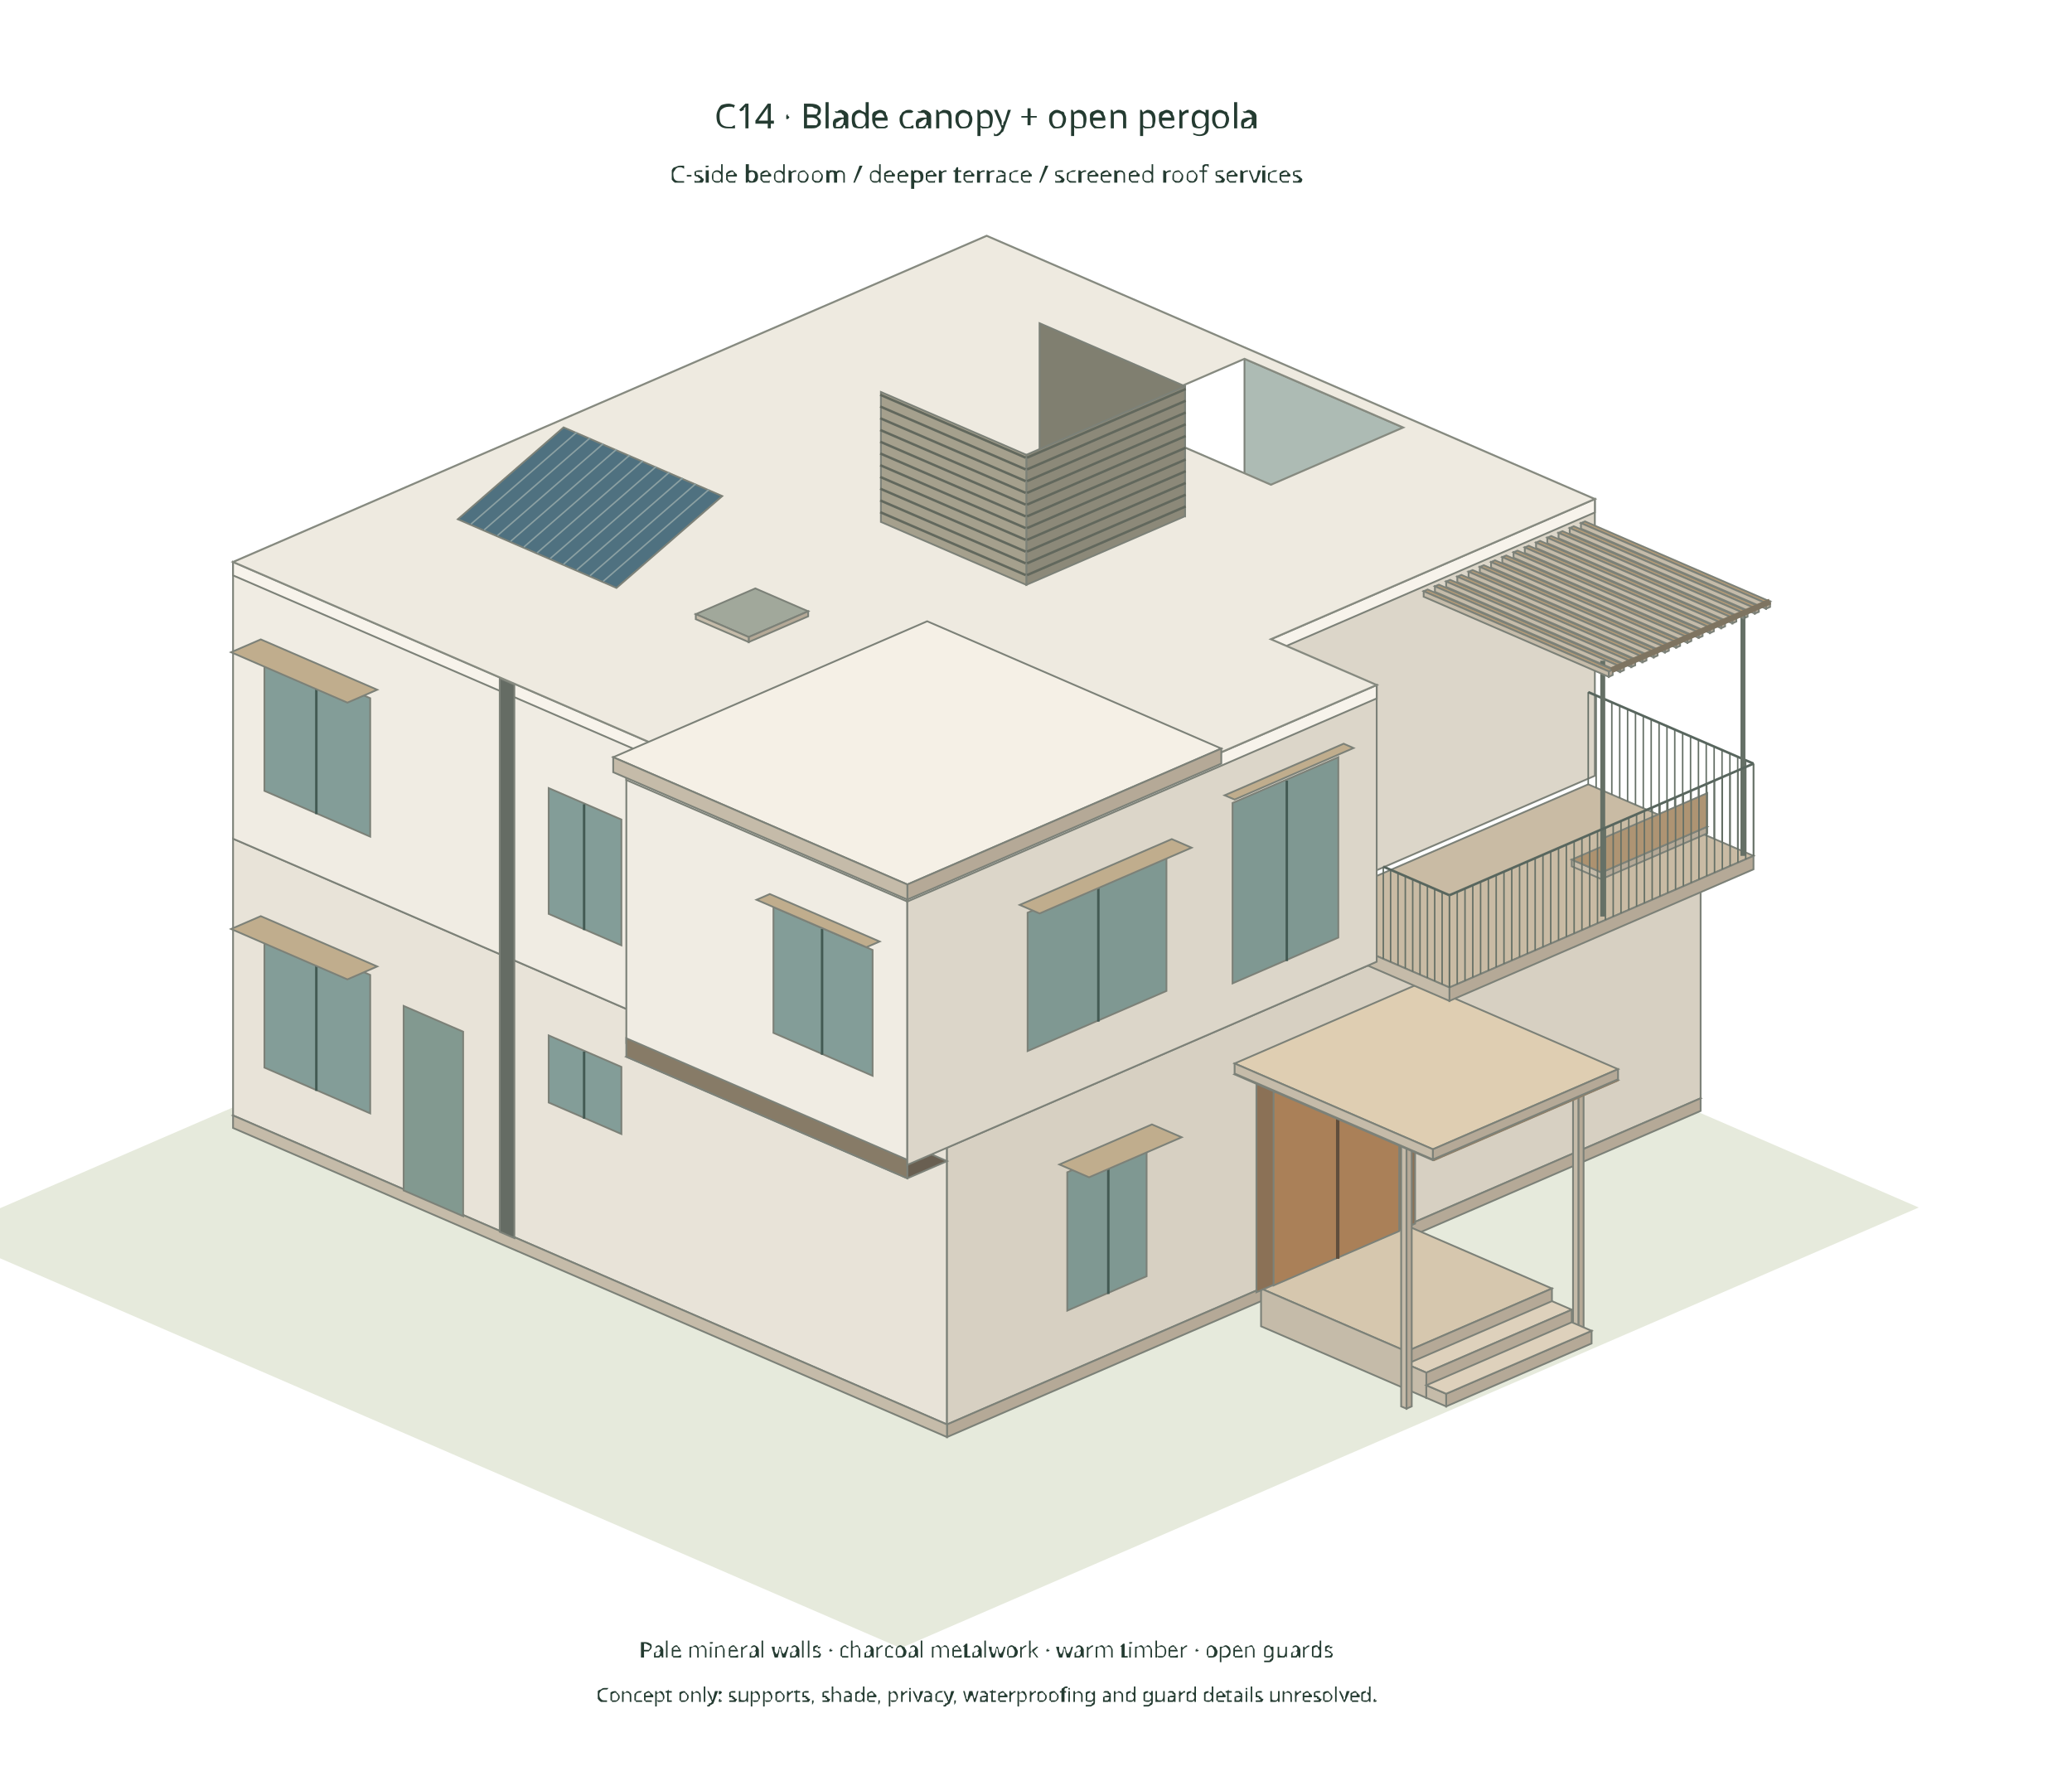
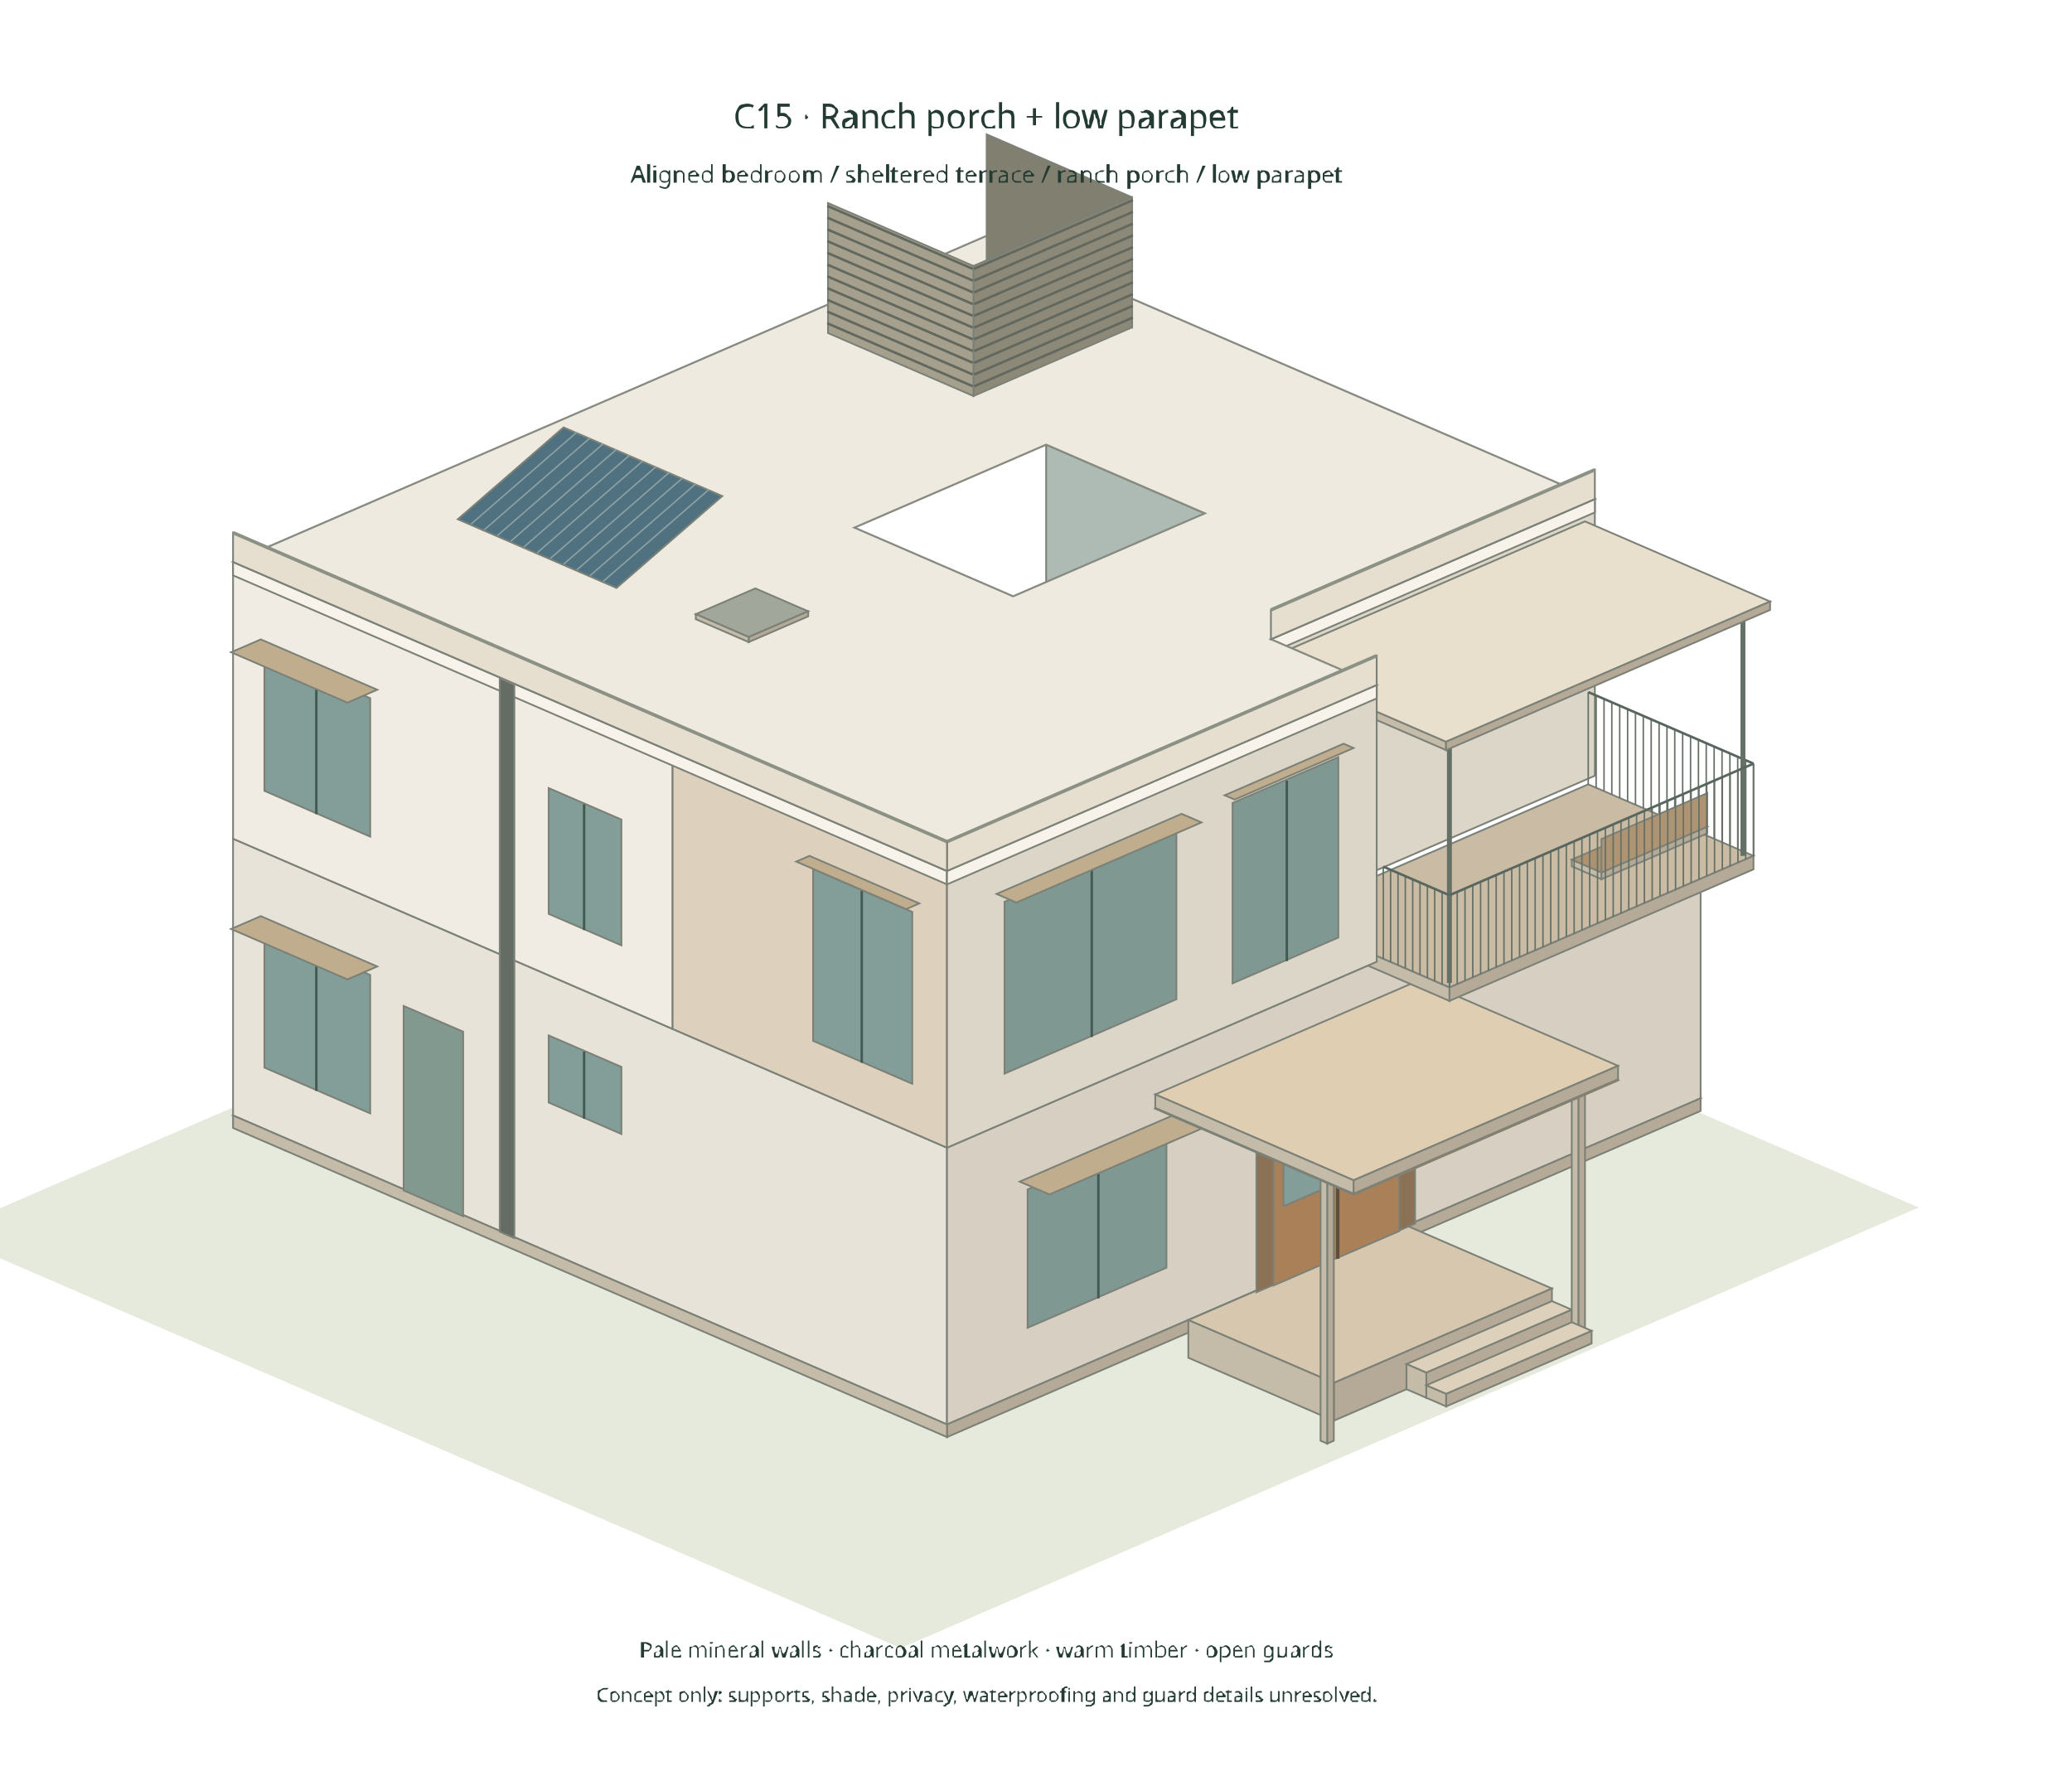
- <svg xmlns="http://www.w3.org/2000/svg" viewBox="-10 -8 21 18" class="drawing" role="img" aria-label="massing conceptual drawing" data-revision="C14" data-option="01" data-bedroom-cap-height="6.78" data-porch-design="blade" data-depth-order="camera-ray" data-depth-cycles="0">
+ <svg xmlns="http://www.w3.org/2000/svg" viewBox="-10 -8 21 18" class="drawing" role="img" aria-label="massing conceptual drawing" data-revision="C15" data-option="01" data-enclosed-cantilever="0" data-bedroom-cap-height="6.6" data-porch-design="ranch" data-depth-order="camera-ray" data-depth-cycles="0">
  <defs>
    <clipPath id="court-aperture-01">
-       <path d="M 2.613 -4.363 L 4.221 -3.667 L 2.881 -3.087 L 1.273 -3.783 Z" />
+       <path d="M 0.603 -3.493 L 2.211 -2.797 L 0.268 -1.956 L -1.34 -2.652 Z" />
    </clipPath>
  </defs>
  <g clip-path="url(#court-aperture-01)" data-open-court="true">
-     <polygon points="2.613,1.247 4.221,1.943 4.221,-3.667 2.613,-4.363" fill="#adbbb4" stroke="#7c8178" stroke-width="0.018" />
+     <polygon points="0.603,2.117 2.211,2.813 2.211,-2.797 0.603,-3.493" fill="#adbbb4" stroke="#7c8178" stroke-width="0.018" />
  </g>
  <polygon points="-0.268,0.034 9.447,4.239 -0.871,8.705 -10.586,4.5" fill="#e6eadc" stroke="none" stroke-width="0.018" />
  <polygon points="0,0 7.236,3.132 -0.402,6.438 -7.638,3.306" fill="#c9c2b4" stroke="#7c8178" stroke-width="0.018" />
  <polygon points="-7.638,3.306 -0.402,6.438 -0.402,3.633 -7.638,0.501" fill="#e8e3d8" stroke="#7c8178" stroke-width="0.018" />
  <polygon points="7.236,3.132 -0.402,6.438 -0.402,3.633 7.236,0.327" fill="#d7d0c2" stroke="#7c8178" stroke-width="0.018" />
  <polygon points="7.236,3.26 -0.402,6.566 -0.402,6.438 7.236,3.132" fill="#b5a997" stroke="#7c8178" stroke-width="0.018" />
  <polygon points="-7.638,3.433 -0.402,6.566 -0.402,6.438 -7.638,3.306" fill="#c5bba9" stroke="#7c8178" stroke-width="0.018" />
+   <polygon points="6.164,-0.137 2.881,1.284 2.881,-1.521 6.164,-2.942" fill="#dcd6c9" stroke="#7c8178" stroke-width="0.018" />
  <polygon points="-7.638,0.501 -3.183,2.429 -3.183,-0.375 -7.638,-2.304" fill="#f0ece3" stroke="#7c8178" stroke-width="0.018" />
-   <polygon points="-3.183,2.429 -3.25,2.401 -3.25,-0.404 -3.183,-0.375" fill="#ddd1bd" stroke="#7c8178" stroke-width="0.018" />
-   <polygon points="-3.25,2.537 -0.402,3.769 -0.804,3.943 -3.652,2.711" fill="#695f51" stroke="#7c8178" stroke-width="0.018" data-enclosed-cantilever="0.6" data-projection-side="C" />
-   <polygon points="-0.804,3.807 -3.652,2.575 -3.652,-0.23 -0.804,1.002" fill="#f0ece3" stroke="#7c8178" stroke-width="0.018" />
-   <polygon points="-3.652,2.711 -0.804,3.943 -0.804,3.756 -3.652,2.524" fill="#877b67" stroke="#7c8178" stroke-width="0.018" />
-   <polygon points="-0.804,1.138 -3.652,-0.094 -3.652,-0.23 -0.804,1.002" fill="#f7f3eb" stroke="#7c8178" stroke-width="0.018" />
-   <polygon points="-3.25,-0.268 -7.638,-2.168 -7.638,-2.304 -3.25,-0.404" fill="#f7f3eb" stroke="#7c8178" stroke-width="0.018" />
+   <polygon points="-3.183,2.429 -0.402,3.633 -0.402,0.828 -3.183,-0.375" fill="#ddd1bd" stroke="#7c8178" stroke-width="0.018" />
+   <polygon points="6.164,-2.806 2.881,-1.385 2.881,-1.521 6.164,-2.942" fill="#f7f3eb" stroke="#7c8178" stroke-width="0.018" />
+   <polygon points="-0.402,0.964 -7.638,-2.168 -7.638,-2.304 -0.402,0.828" fill="#f7f3eb" stroke="#7c8178" stroke-width="0.018" />
  <polygon points="-4.935,4.485 -4.787,4.549 -4.787,-1.061 -4.935,-1.125" fill="#656c64" stroke="#7c8178" stroke-width="0.018" />
  <polygon points="-4.439,3.175 -3.702,3.494 -3.702,2.814 -4.439,2.495" fill="#839d98" stroke="#7c8178" stroke-width="0.018" data-facade-window="F1-WIN-STAIR" data-window-room="STAIR-01" />
  <line x1="-4.08" y1="3.339" x2="-4.08" y2="2.659" stroke="#435a53" stroke-width="0.025" />
-   <polygon points="1.621,4.936 0.817,5.284 0.817,3.882 1.621,3.534" fill="#7f9892" stroke="#7c8178" stroke-width="0.018" data-facade-window="F1-WIN-FRONT" data-window-room="BR-02" />
-   <line x1="1.233" y1="5.116" x2="1.233" y2="3.714" stroke="#435a53" stroke-width="0.025" />
-   <polygon points="1.675,3.397 1.976,3.527 1.038,3.933 0.737,3.803" fill="#c0ad8d" stroke="#7c8178" stroke-width="0.018" />
+   <polygon points="1.822,4.849 0.415,5.458 0.415,4.056 1.822,3.447" fill="#7f9892" stroke="#7c8178" stroke-width="0.018" data-facade-window="F1-WIN-FRONT" data-window-room="BR-02" />
+   <line x1="1.132" y1="5.16" x2="1.132" y2="3.757" stroke="#435a53" stroke-width="0.025" />
+   <polygon points="1.876,3.31 2.177,3.44 0.636,4.107 0.335,3.977" fill="#c0ad8d" stroke="#7c8178" stroke-width="0.018" />
  <polygon points="-7.32,2.821 -6.248,3.285 -6.248,1.882 -7.32,1.418" fill="#839d98" stroke="#7c8178" stroke-width="0.018" data-facade-window="F1-WIN-GARDEN" data-window-room="KIT-01" />
  <line x1="-6.794" y1="3.057" x2="-6.794" y2="1.655" stroke="#435a53" stroke-width="0.025" />
  <polygon points="-7.357,1.286 -6.177,1.796 -6.479,1.927 -7.658,1.416" fill="#c0ad8d" stroke="#7c8178" stroke-width="0.018" />
  <polygon points="-7.32,0.016 -6.248,0.48 -6.248,-0.923 -7.32,-1.387" fill="#839d98" stroke="#7c8178" stroke-width="0.018" data-facade-window="F2-WIN-GARDEN" data-window-room="BR-05" />
  <line x1="-6.794" y1="0.252" x2="-6.794" y2="-1.15" stroke="#435a53" stroke-width="0.025" />
  <polygon points="-7.357,-1.519 -6.177,-1.009 -6.479,-0.878 -7.658,-1.389" fill="#c0ad8d" stroke="#7c8178" stroke-width="0.018" />
  <polygon points="-4.439,1.263 -3.702,1.582 -3.702,0.307 -4.439,-0.012" fill="#839d98" stroke="#7c8178" stroke-width="0.018" data-facade-window="F2-WIN-STAIR" data-window-room="STAIR-02" />
  <line x1="-4.08" y1="1.427" x2="-4.08" y2="0.152" stroke="#435a53" stroke-width="0.025" />
-   <polygon points="-2.161,2.469 -1.156,2.904 -1.156,1.629 -2.161,1.194" fill="#839d98" stroke="#7c8178" stroke-width="0.018" data-facade-window="F2-WIN-SISTER-SIDE" data-window-room="BR-04" />
-   <line x1="-1.668" y1="2.691" x2="-1.668" y2="1.416" stroke="#435a53" stroke-width="0.025" />
-   <polygon points="-2.198,1.062 -1.085,1.543 -1.219,1.601 -2.332,1.12" fill="#c0ad8d" stroke="#7c8178" stroke-width="0.018" />
+   <polygon points="-1.759,2.55 -0.754,2.985 -0.754,1.243 -1.759,0.808" fill="#839d98" stroke="#7c8178" stroke-width="0.018" data-facade-window="F2-WIN-SISTER-SIDE" data-window-room="BR-04" />
+   <line x1="-1.266" y1="2.772" x2="-1.266" y2="1.03" stroke="#435a53" stroke-width="0.025" />
+   <polygon points="-1.796,0.675 -0.683,1.157 -0.817,1.215 -1.93,0.733" fill="#c0ad8d" stroke="#7c8178" stroke-width="0.018" />
  <polygon points="-5.909,4.066 -5.306,4.327 -5.306,2.457 -5.909,2.196" fill="#829990" stroke="#7c8178" stroke-width="0.018" />
-   <polygon points="4.255,4.422 5.729,5.06 4.255,5.698 2.781,5.061" fill="#d6c7ae" stroke="#7c8178" stroke-width="0.018" />
-   <polygon points="5.729,5.443 4.255,6.081 4.255,5.698 5.729,5.06" fill="#b5a997" stroke="#7c8178" stroke-width="0.018" />
-   <polygon points="2.781,5.443 4.255,6.081 4.255,5.698 2.781,5.061" fill="#c5bba9" stroke="#7c8178" stroke-width="0.018" />
+   <polygon points="4.255,4.422 5.729,5.06 3.518,6.017 2.044,5.38" fill="#d6c7ae" stroke="#7c8178" stroke-width="0.018" />
  <polygon points="4.342,4.402 2.734,5.098 2.734,2.846 4.342,2.15" fill="#8b7156" stroke="#7c8178" stroke-width="0.018" />
  <polygon points="4.181,4.478 2.908,5.029 2.908,3.074 4.181,2.523" fill="#aa8058" stroke="#7c8178" stroke-width="0.018" />
+   <polygon points="4.094,3.756 3.645,3.95 3.645,2.888 4.094,2.694" fill="#839d98" stroke="#7c8178" stroke-width="0.018" data-glazed-entry-leaf="0" />
+   <polygon points="3.457,4.032 3.008,4.226 3.008,3.163 3.457,2.969" fill="#839d98" stroke="#7c8178" stroke-width="0.018" data-glazed-entry-leaf="1" />
  <line x1="3.558" y1="4.759" x2="3.558" y2="2.804" stroke="#604e3c" stroke-width="0.035" />
+   <polygon points="5.729,5.443 3.518,6.4 3.518,6.017 5.729,5.06" fill="#b5a997" stroke="#7c8178" stroke-width="0.018" />
+   <polygon points="2.044,5.762 3.518,6.4 3.518,6.017 2.044,5.38" fill="#c5bba9" stroke="#7c8178" stroke-width="0.018" />
  <polygon points="5.729,5.188 5.93,5.275 4.456,5.913 4.255,5.826" fill="#ded1bc" stroke="#7c8178" stroke-width="0.018" />
  <polygon points="5.93,5.53 4.456,6.168 4.456,5.913 5.93,5.275" fill="#b5a997" stroke="#7c8178" stroke-width="0.018" />
  <polygon points="4.255,6.081 4.456,6.168 4.456,5.913 4.255,5.826" fill="#c5bba9" stroke="#7c8178" stroke-width="0.018" />
  <polygon points="6.131,5.617 4.657,6.255 4.657,6.127 6.131,5.489" fill="#b5a997" stroke="#7c8178" stroke-width="0.018" />
  <polygon points="4.456,6.168 4.657,6.255 4.657,6.127 4.456,6.041" fill="#c5bba9" stroke="#7c8178" stroke-width="0.018" />
-   <polygon points="6.05,5.501 5.997,5.524 5.997,2.847 6.05,2.824" fill="#b5a997" stroke="#7c8178" stroke-width="0.018" />
-   <polygon points="5.943,5.501 5.997,5.524 5.997,2.847 5.943,2.824" fill="#c5bba9" stroke="#7c8178" stroke-width="0.018" />
+   <polygon points="6.064,5.501 5.997,5.53 5.997,2.853 6.064,2.823" fill="#b5a997" stroke="#7c8178" stroke-width="0.018" />
+   <polygon points="5.93,5.501 5.997,5.53 5.997,2.853 5.93,2.823" fill="#c5bba9" stroke="#7c8178" stroke-width="0.018" />
  <polygon points="5.93,5.402 6.131,5.489 4.657,6.127 4.456,6.041" fill="#ded1bc" stroke="#7c8178" stroke-width="0.018" />
-   <polygon points="4.308,6.255 4.255,6.278 4.255,3.601 4.308,3.577" fill="#b5a997" stroke="#7c8178" stroke-width="0.018" />
-   <polygon points="4.201,6.255 4.255,6.278 4.255,3.601 4.201,3.577" fill="#c5bba9" stroke="#7c8178" stroke-width="0.018" />
-   <polygon points="4.389,2.078 6.399,2.948 4.523,3.76 2.513,2.89" fill="#967a55" stroke="#7c8178" stroke-width="0.018" />
-   <polygon points="5.997,2.8 6.05,2.824 5.997,2.847 5.943,2.824" fill="#5e665b" stroke="#7c8178" stroke-width="0.018" />
-   <polygon points="4.255,3.554 4.308,3.577 4.255,3.601 4.201,3.577" fill="#5e665b" stroke="#7c8178" stroke-width="0.018" />
-   <polygon points="4.389,1.967 6.399,2.837 4.523,3.649 2.513,2.779" fill="#dfceb2" stroke="#7c8178" stroke-width="0.018" />
-   <polygon points="2.513,2.881 4.523,3.752 4.523,3.649 2.513,2.779" fill="#c5bba9" stroke="#7c8178" stroke-width="0.018" />
-   <line x1="6.399" y1="2.939" x2="4.523" y2="3.752" stroke="#8f8069" stroke-width="0.04" />
-   <polygon points="6.399,2.939 4.523,3.752 4.523,3.649 6.399,2.837" fill="#b5a997" stroke="#7c8178" stroke-width="0.018" />
+   <polygon points="3.518,6.603 3.451,6.632 3.451,3.954 3.518,3.925" fill="#b5a997" stroke="#7c8178" stroke-width="0.018" />
+   <polygon points="3.384,6.603 3.451,6.632 3.451,3.954 3.384,3.925" fill="#c5bba9" stroke="#7c8178" stroke-width="0.018" />
+   <polygon points="4.389,2.078 6.399,2.948 3.719,4.108 1.709,3.238" fill="#967a55" stroke="#7c8178" stroke-width="0.018" />
+   <polygon points="5.997,2.795 6.064,2.823 5.997,2.853 5.93,2.823" fill="#5e665b" stroke="#7c8178" stroke-width="0.018" />
+   <polygon points="3.451,3.896 3.518,3.925 3.451,3.954 3.384,3.925" fill="#5e665b" stroke="#7c8178" stroke-width="0.018" />
+   <polygon points="4.389,1.933 6.399,2.803 3.719,3.963 1.709,3.093" fill="#dfceb2" stroke="#7c8178" stroke-width="0.018" />
+   <polygon points="1.709,3.229 3.719,4.099 3.719,3.963 1.709,3.093" fill="#c5bba9" stroke="#7c8178" stroke-width="0.018" />
+   <line x1="6.399" y1="2.939" x2="3.719" y2="4.099" stroke="#8f8069" stroke-width="0.04" />
+   <polygon points="6.399,2.939 3.719,4.099 3.719,3.963 6.399,2.803" fill="#b5a997" stroke="#7c8178" stroke-width="0.018" />
  <polygon points="6.097,-0.05 7.772,0.675 4.69,2.009 3.015,1.284" fill="#c9bba4" stroke="#7c8178" stroke-width="0.018" />
  <polygon points="7.772,0.811 4.69,2.145 4.69,2.009 7.772,0.675" fill="#b5a997" stroke="#7c8178" stroke-width="0.018" />
  <polygon points="3.015,1.42 4.69,2.145 4.69,2.009 3.015,1.284" fill="#c5bba9" stroke="#7c8178" stroke-width="0.018" />
  <polygon points="5.93,0.781 6.231,0.911 6.231,0.843 5.93,0.713" fill="#c5bba9" stroke="#7c8178" stroke-width="0.018" />
+   <line x1="6.097" y1="-0.05" x2="6.097" y2="-0.985" stroke="#657066" stroke-width="0.015" />
  <line x1="6.177" y1="-0.015" x2="6.177" y2="-0.95" stroke="#657066" stroke-width="0.015" />
  <line x1="6.257" y1="0.019" x2="6.257" y2="-0.916" stroke="#657066" stroke-width="0.015" />
  <line x1="6.336" y1="0.054" x2="6.336" y2="-0.881" stroke="#657066" stroke-width="0.015" />
  <line x1="6.416" y1="0.088" x2="6.416" y2="-0.847" stroke="#657066" stroke-width="0.015" />
  <line x1="6.496" y1="0.123" x2="6.496" y2="-0.812" stroke="#657066" stroke-width="0.015" />
  <line x1="6.576" y1="0.157" x2="6.576" y2="-0.778" stroke="#657066" stroke-width="0.015" />
  <line x1="6.655" y1="0.192" x2="6.655" y2="-0.743" stroke="#657066" stroke-width="0.015" />
  <line x1="6.735" y1="0.226" x2="6.735" y2="-0.709" stroke="#657066" stroke-width="0.015" />
  <line x1="6.815" y1="0.261" x2="6.815" y2="-0.674" stroke="#657066" stroke-width="0.015" />
  <line x1="6.895" y1="0.295" x2="6.895" y2="-0.64" stroke="#657066" stroke-width="0.015" />
  <line x1="6.974" y1="0.33" x2="6.974" y2="-0.605" stroke="#657066" stroke-width="0.015" />
  <line x1="7.054" y1="0.364" x2="7.054" y2="-0.571" stroke="#657066" stroke-width="0.015" />
  <line x1="7.134" y1="0.399" x2="7.134" y2="-0.536" stroke="#657066" stroke-width="0.015" />
  <line x1="7.214" y1="0.433" x2="7.214" y2="-0.502" stroke="#657066" stroke-width="0.015" />
  <line x1="7.293" y1="0.468" x2="7.293" y2="-0.467" stroke="#657066" stroke-width="0.015" />
  <polygon points="7.002,0.249 7.303,0.379 6.231,0.843 5.93,0.713" fill="#ad9270" stroke="#7c8178" stroke-width="0.018" />
  <polygon points="7.303,0.447 6.231,0.911 6.231,0.843 7.303,0.379" fill="#b5a997" stroke="#7c8178" stroke-width="0.018" />
  <polygon points="7.303,0.379 6.231,0.843 6.231,0.504 7.303,0.039" fill="#ae9473" stroke="#7c8178" stroke-width="0.018" />
  <line x1="7.373" y1="0.502" x2="7.373" y2="-0.433" stroke="#657066" stroke-width="0.015" />
  <line x1="7.453" y1="0.537" x2="7.453" y2="-0.398" stroke="#657066" stroke-width="0.015" />
  <line x1="7.533" y1="0.571" x2="7.533" y2="-0.364" stroke="#657066" stroke-width="0.015" />
  <line x1="7.612" y1="0.606" x2="7.612" y2="-0.329" stroke="#657066" stroke-width="0.015" />
  <line x1="7.692" y1="0.64" x2="7.692" y2="-0.295" stroke="#657066" stroke-width="0.015" />
+   <line x1="6.097" y1="-0.985" x2="7.772" y2="-0.26" stroke="#58665e" stroke-width="0.025" />
+   <line x1="7.772" y1="0.675" x2="7.772" y2="-0.26" stroke="#657066" stroke-width="0.015" />
+   <line x1="7.772" y1="0.675" x2="7.772" y2="-0.26" stroke="#657066" stroke-width="0.015" />
  <line x1="7.693" y1="0.709" x2="7.693" y2="-0.226" stroke="#657066" stroke-width="0.015" />
  <line x1="7.614" y1="0.743" x2="7.614" y2="-0.192" stroke="#657066" stroke-width="0.015" />
  <line x1="7.535" y1="0.778" x2="7.535" y2="-0.157" stroke="#657066" stroke-width="0.015" />
  <line x1="7.456" y1="0.812" x2="7.456" y2="-0.123" stroke="#657066" stroke-width="0.015" />
  <line x1="7.377" y1="0.846" x2="7.377" y2="-0.089" stroke="#657066" stroke-width="0.015" />
  <line x1="7.298" y1="0.88" x2="7.298" y2="-0.055" stroke="#657066" stroke-width="0.015" />
  <line x1="7.219" y1="0.914" x2="7.219" y2="-0.021" stroke="#657066" stroke-width="0.015" />
  <line x1="7.14" y1="0.949" x2="7.14" y2="0.014" stroke="#657066" stroke-width="0.015" />
  <line x1="7.061" y1="0.983" x2="7.061" y2="0.048" stroke="#657066" stroke-width="0.015" />
  <line x1="6.982" y1="1.017" x2="6.982" y2="0.082" stroke="#657066" stroke-width="0.015" />
  <line x1="6.903" y1="1.051" x2="6.903" y2="0.116" stroke="#657066" stroke-width="0.015" />
  <line x1="6.824" y1="1.085" x2="6.824" y2="0.15" stroke="#657066" stroke-width="0.015" />
  <line x1="6.745" y1="1.12" x2="6.745" y2="0.185" stroke="#657066" stroke-width="0.015" />
  <line x1="6.666" y1="1.154" x2="6.666" y2="0.219" stroke="#657066" stroke-width="0.015" />
  <line x1="6.587" y1="1.188" x2="6.587" y2="0.253" stroke="#657066" stroke-width="0.015" />
  <line x1="6.508" y1="1.222" x2="6.508" y2="0.287" stroke="#657066" stroke-width="0.015" />
  <line x1="6.429" y1="1.256" x2="6.429" y2="0.321" stroke="#657066" stroke-width="0.015" />
  <line x1="6.35" y1="1.291" x2="6.35" y2="0.356" stroke="#657066" stroke-width="0.015" />
  <line x1="6.271" y1="1.325" x2="6.271" y2="0.39" stroke="#657066" stroke-width="0.015" />
  <line x1="6.191" y1="1.359" x2="6.191" y2="0.424" stroke="#657066" stroke-width="0.015" />
  <line x1="6.112" y1="1.393" x2="6.112" y2="0.458" stroke="#657066" stroke-width="0.015" />
  <line x1="6.033" y1="1.428" x2="6.033" y2="0.493" stroke="#657066" stroke-width="0.015" />
  <line x1="5.954" y1="1.462" x2="5.954" y2="0.527" stroke="#657066" stroke-width="0.015" />
  <line x1="5.875" y1="1.496" x2="5.875" y2="0.561" stroke="#657066" stroke-width="0.015" />
  <line x1="5.796" y1="1.53" x2="5.796" y2="0.595" stroke="#657066" stroke-width="0.015" />
  <line x1="5.717" y1="1.564" x2="5.717" y2="0.629" stroke="#657066" stroke-width="0.015" />
  <line x1="5.638" y1="1.599" x2="5.638" y2="0.664" stroke="#657066" stroke-width="0.015" />
  <line x1="5.559" y1="1.633" x2="5.559" y2="0.698" stroke="#657066" stroke-width="0.015" />
  <line x1="5.48" y1="1.667" x2="5.48" y2="0.732" stroke="#657066" stroke-width="0.015" />
  <line x1="5.401" y1="1.701" x2="5.401" y2="0.766" stroke="#657066" stroke-width="0.015" />
  <line x1="5.322" y1="1.735" x2="5.322" y2="0.8" stroke="#657066" stroke-width="0.015" />
  <line x1="5.243" y1="1.77" x2="5.243" y2="0.835" stroke="#657066" stroke-width="0.015" />
  <line x1="5.164" y1="1.804" x2="5.164" y2="0.869" stroke="#657066" stroke-width="0.015" />
  <line x1="5.085" y1="1.838" x2="5.085" y2="0.903" stroke="#657066" stroke-width="0.015" />
  <line x1="5.006" y1="1.872" x2="5.006" y2="0.937" stroke="#657066" stroke-width="0.015" />
  <line x1="4.927" y1="1.906" x2="4.927" y2="0.971" stroke="#657066" stroke-width="0.015" />
  <line x1="4.848" y1="1.941" x2="4.848" y2="1.006" stroke="#657066" stroke-width="0.015" />
  <line x1="4.769" y1="1.975" x2="4.769" y2="1.04" stroke="#657066" stroke-width="0.015" />
  <line x1="4.616" y1="1.977" x2="4.616" y2="1.042" stroke="#657066" stroke-width="0.015" />
  <line x1="4.541" y1="1.945" x2="4.541" y2="1.01" stroke="#657066" stroke-width="0.015" />
  <line x1="4.467" y1="1.912" x2="4.467" y2="0.977" stroke="#657066" stroke-width="0.015" />
  <line x1="4.392" y1="1.88" x2="4.392" y2="0.945" stroke="#657066" stroke-width="0.015" />
  <line x1="4.318" y1="1.848" x2="4.318" y2="0.913" stroke="#657066" stroke-width="0.015" />
  <line x1="4.243" y1="1.816" x2="4.243" y2="0.881" stroke="#657066" stroke-width="0.015" />
  <line x1="4.169" y1="1.783" x2="4.169" y2="0.848" stroke="#657066" stroke-width="0.015" />
  <line x1="4.094" y1="1.751" x2="4.094" y2="0.816" stroke="#657066" stroke-width="0.015" />
-   <polygon points="7.94,-1.848 7.899,-1.83 7.899,-1.886 7.94,-1.903" fill="#b5a997" stroke="#7c8178" stroke-width="0.018" />
-   <polygon points="7.826,-1.798 7.785,-1.781 7.785,-1.836 7.826,-1.854" fill="#b5a997" stroke="#7c8178" stroke-width="0.018" />
-   <polygon points="7.712,-1.749 7.671,-1.732 7.671,-1.787 7.712,-1.804" fill="#b5a997" stroke="#7c8178" stroke-width="0.018" />
-   <polygon points="7.598,-1.7 7.558,-1.682 7.558,-1.738 7.598,-1.755" fill="#b5a997" stroke="#7c8178" stroke-width="0.018" />
-   <polygon points="7.484,-1.651 7.444,-1.633 7.444,-1.688 7.484,-1.706" fill="#b5a997" stroke="#7c8178" stroke-width="0.018" />
-   <polygon points="7.37,-1.601 7.33,-1.584 7.33,-1.639 7.37,-1.657" fill="#b5a997" stroke="#7c8178" stroke-width="0.018" />
-   <polygon points="7.256,-1.552 7.216,-1.535 7.216,-1.59 7.256,-1.607" fill="#b5a997" stroke="#7c8178" stroke-width="0.018" />
-   <polygon points="7.142,-1.503 7.102,-1.485 7.102,-1.541 7.142,-1.558" fill="#b5a997" stroke="#7c8178" stroke-width="0.018" />
-   <polygon points="7.028,-1.453 6.988,-1.436 6.988,-1.491 7.028,-1.509" fill="#b5a997" stroke="#7c8178" stroke-width="0.018" />
-   <polygon points="6.914,-1.404 6.874,-1.387 6.874,-1.442 6.914,-1.459" fill="#b5a997" stroke="#7c8178" stroke-width="0.018" />
-   <polygon points="6.8,-1.355 6.76,-1.337 6.76,-1.393 6.8,-1.41" fill="#b5a997" stroke="#7c8178" stroke-width="0.018" />
-   <polygon points="6.687,-1.305 6.646,-1.288 6.646,-1.343 6.687,-1.361" fill="#b5a997" stroke="#7c8178" stroke-width="0.018" />
-   <polygon points="6.573,-1.256 6.533,-1.239 6.533,-1.294 6.573,-1.311" fill="#b5a997" stroke="#7c8178" stroke-width="0.018" />
-   <polygon points="6.459,-1.207 6.419,-1.189 6.419,-1.245 6.459,-1.262" fill="#b5a997" stroke="#7c8178" stroke-width="0.018" />
-   <polygon points="6.345,-1.158 6.305,-1.14 6.305,-1.195 6.345,-1.213" fill="#b5a997" stroke="#7c8178" stroke-width="0.018" />
-   <line x1="6.064" y1="-2.715" x2="4.456" y2="-2.019" stroke="#7e7461" stroke-width="0.06" />
-   <polygon points="6.164,-0.137 2.881,1.284 2.881,-1.521 6.164,-2.942" fill="#dcd6c9" stroke="#7c8178" stroke-width="0.018" />
-   <polygon points="3.953,1.748 -0.804,3.807 -0.804,1.002 3.953,-1.057" fill="#dcd6c9" stroke="#7c8178" stroke-width="0.018" />
-   <polygon points="6.164,-2.806 2.881,-1.385 2.881,-1.521 6.164,-2.942" fill="#f7f3eb" stroke="#7c8178" stroke-width="0.018" />
-   <polygon points="3.953,-0.921 -0.804,1.138 -0.804,1.002 3.953,-1.057" fill="#f7f3eb" stroke="#7c8178" stroke-width="0.018" />
-   <polygon points="1.822,2.044 0.415,2.653 0.415,1.251 1.822,0.642" fill="#7f9892" stroke="#7c8178" stroke-width="0.018" data-facade-window="F2-WIN-FRONT" data-window-room="BR-04" />
-   <line x1="1.132" y1="2.355" x2="1.132" y2="0.952" stroke="#435a53" stroke-width="0.025" />
-   <polygon points="1.876,0.505 2.077,0.592 0.536,1.259 0.335,1.172" fill="#c0ad8d" stroke="#7c8178" stroke-width="0.018" />
-   <polygon points="3.564,1.503 2.492,1.967 2.492,0.139 3.564,-0.325" fill="#7f9892" stroke="#7c8178" stroke-width="0.018" data-facade-window="F2-WIN-LANDING" data-window-room="HALL-04" />
-   <line x1="3.042" y1="1.741" x2="3.042" y2="-0.087" stroke="#435a53" stroke-width="0.025" />
-   <polygon points="3.618,-0.462 3.718,-0.418 2.513,0.104 2.412,0.061" fill="#c0ad8d" stroke="#7c8178" stroke-width="0.018" />
-   <line x1="6.097" y1="-0.05" x2="6.097" y2="-0.985" stroke="#657066" stroke-width="0.015" />
-   <line x1="6.097" y1="-0.985" x2="7.772" y2="-0.26" stroke="#58665e" stroke-width="0.025" />
-   <line x1="7.772" y1="0.675" x2="7.772" y2="-0.26" stroke="#657066" stroke-width="0.015" />
-   <line x1="7.772" y1="0.675" x2="7.772" y2="-0.26" stroke="#657066" stroke-width="0.015" />
  <line x1="4.02" y1="1.719" x2="4.02" y2="0.784" stroke="#657066" stroke-width="0.015" />
-   <polygon points="6.064,-2.715 7.94,-1.903 7.899,-1.886 6.023,-2.698" fill="#b39a77" stroke="#7c8178" stroke-width="0.018" />
-   <polygon points="6.023,-2.642 7.899,-1.83 7.899,-1.886 6.023,-2.698" fill="#c5bba9" stroke="#7c8178" stroke-width="0.018" />
-   <polygon points="5.722,-2.567 7.598,-1.755 7.558,-1.738 5.682,-2.55" fill="#b39a77" stroke="#7c8178" stroke-width="0.018" />
-   <polygon points="5.682,-2.494 7.558,-1.682 7.558,-1.738 5.682,-2.55" fill="#c5bba9" stroke="#7c8178" stroke-width="0.018" />
-   <polygon points="5.608,-2.518 7.484,-1.706 7.444,-1.688 5.568,-2.5" fill="#b39a77" stroke="#7c8178" stroke-width="0.018" />
-   <polygon points="5.568,-2.445 7.444,-1.633 7.444,-1.688 5.568,-2.5" fill="#c5bba9" stroke="#7c8178" stroke-width="0.018" />
-   <polygon points="5.494,-2.468 7.37,-1.657 7.33,-1.639 5.454,-2.451" fill="#b39a77" stroke="#7c8178" stroke-width="0.018" />
-   <polygon points="5.454,-2.396 7.33,-1.584 7.33,-1.639 5.454,-2.451" fill="#c5bba9" stroke="#7c8178" stroke-width="0.018" />
-   <polygon points="5.38,-2.419 7.256,-1.607 7.216,-1.59 5.34,-2.402" fill="#b39a77" stroke="#7c8178" stroke-width="0.018" />
-   <polygon points="5.34,-2.347 7.216,-1.535 7.216,-1.59 5.34,-2.402" fill="#c5bba9" stroke="#7c8178" stroke-width="0.018" />
-   <polygon points="5.266,-2.37 7.142,-1.558 7.102,-1.541 5.226,-2.353" fill="#b39a77" stroke="#7c8178" stroke-width="0.018" />
-   <polygon points="5.226,-2.297 7.102,-1.485 7.102,-1.541 5.226,-2.353" fill="#c5bba9" stroke="#7c8178" stroke-width="0.018" />
-   <polygon points="5.152,-2.321 7.028,-1.509 6.988,-1.491 5.112,-2.303" fill="#b39a77" stroke="#7c8178" stroke-width="0.018" />
-   <polygon points="5.112,-2.248 6.988,-1.436 6.988,-1.491 5.112,-2.303" fill="#c5bba9" stroke="#7c8178" stroke-width="0.018" />
-   <polygon points="5.038,-2.271 6.914,-1.459 6.874,-1.442 4.998,-2.254" fill="#b39a77" stroke="#7c8178" stroke-width="0.018" />
-   <polygon points="4.998,-2.199 6.874,-1.387 6.874,-1.442 4.998,-2.254" fill="#c5bba9" stroke="#7c8178" stroke-width="0.018" />
-   <polygon points="4.925,-2.222 6.8,-1.41 6.76,-1.393 4.884,-2.205" fill="#b39a77" stroke="#7c8178" stroke-width="0.018" />
-   <polygon points="4.884,-2.149 6.76,-1.337 6.76,-1.393 4.884,-2.205" fill="#c5bba9" stroke="#7c8178" stroke-width="0.018" />
-   <polygon points="4.811,-2.173 6.687,-1.361 6.646,-1.343 4.77,-2.155" fill="#b39a77" stroke="#7c8178" stroke-width="0.018" />
-   <polygon points="4.77,-2.1 6.646,-1.288 6.646,-1.343 4.77,-2.155" fill="#c5bba9" stroke="#7c8178" stroke-width="0.018" />
-   <polygon points="4.697,-2.123 6.573,-1.311 6.533,-1.294 4.657,-2.106" fill="#b39a77" stroke="#7c8178" stroke-width="0.018" />
-   <polygon points="4.657,-2.051 6.533,-1.239 6.533,-1.294 4.657,-2.106" fill="#c5bba9" stroke="#7c8178" stroke-width="0.018" />
-   <polygon points="4.583,-2.074 6.459,-1.262 6.419,-1.245 4.543,-2.057" fill="#b39a77" stroke="#7c8178" stroke-width="0.018" />
-   <polygon points="4.543,-2.001 6.419,-1.189 6.419,-1.245 4.543,-2.057" fill="#c5bba9" stroke="#7c8178" stroke-width="0.018" />
+   <polygon points="2.781,-1.209 4.656,-0.397 4.656,-0.482 2.781,-1.294" fill="#c5bba9" stroke="#7c8178" stroke-width="0.018" />
  <line x1="7.665" y1="0.675" x2="7.665" y2="-1.918" stroke="#657066" stroke-width="0.05" />
-   <polygon points="5.95,-2.666 7.826,-1.854 7.785,-1.836 5.909,-2.648" fill="#b39a77" stroke="#7c8178" stroke-width="0.018" />
-   <polygon points="5.909,-2.593 7.785,-1.781 7.785,-1.836 5.909,-2.648" fill="#c5bba9" stroke="#7c8178" stroke-width="0.018" />
-   <polygon points="5.836,-2.616 7.712,-1.804 7.671,-1.787 5.796,-2.599" fill="#b39a77" stroke="#7c8178" stroke-width="0.018" />
-   <polygon points="5.796,-2.544 7.671,-1.732 7.671,-1.787 5.796,-2.599" fill="#c5bba9" stroke="#7c8178" stroke-width="0.018" />
-   <line x1="6.244" y1="1.29" x2="6.244" y2="-1.303" stroke="#657066" stroke-width="0.05" />
+   <line x1="4.69" y1="1.963" x2="4.69" y2="-0.63" stroke="#657066" stroke-width="0.05" />
  <line x1="7.772" y1="-0.26" x2="4.69" y2="1.074" stroke="#58665e" stroke-width="0.025" />
  <line x1="4.69" y1="1.074" x2="4.02" y2="0.784" stroke="#58665e" stroke-width="0.025" />
  <line x1="4.69" y1="2.009" x2="4.69" y2="1.074" stroke="#657066" stroke-width="0.015" />
  <line x1="4.69" y1="2.009" x2="4.69" y2="1.074" stroke="#657066" stroke-width="0.015" />
-   <polygon points="4.469,-2.025 6.345,-1.213 6.305,-1.195 4.429,-2.007" fill="#b39a77" stroke="#7c8178" stroke-width="0.018" />
-   <polygon points="4.429,-1.952 6.305,-1.14 6.305,-1.195 4.429,-2.007" fill="#c5bba9" stroke="#7c8178" stroke-width="0.018" />
-   <path d="M 0 -5.61 L 6.164 -2.942 L 2.881 -1.521 L 3.953 -1.057 L -0.804 1.002 L -3.652 -0.23 L -3.25 -0.404 L -7.638 -2.304 Z M 2.613 -4.363 L 4.221 -3.667 L 2.881 -3.087 L 1.273 -3.783 Z" fill-rule="evenodd" fill="#eeeae0" stroke="#868a80" stroke-width="0.02" data-upper-roof-outline="true" />
-   <polygon points="-0.603,-1.703 2.378,-0.413 -0.804,0.965 -3.785,-0.325" fill="#f5f0e6" stroke="#7c8178" stroke-width="0.018" />
-   <polygon points="2.378,-0.26 -0.804,1.118 -0.804,0.965 2.378,-0.413" fill="#b5a997" stroke="#7c8178" stroke-width="0.018" />
-   <polygon points="-3.785,-0.173 -0.804,1.118 -0.804,0.965 -3.785,-0.325" fill="#c5bba9" stroke="#7c8178" stroke-width="0.018" />
-   <line x1="7.94" y1="-1.903" x2="6.332" y2="-1.207" stroke="#7e7461" stroke-width="0.06" />
-   <polygon points="0.536,-3.406 2.01,-2.768 2.01,-4.085 0.536,-4.724" fill="#807f70" stroke="#7c8178" stroke-width="0.018" />
-   <polygon points="2.01,-2.768 0.402,-2.072 0.402,-3.39 2.01,-4.085" fill="#8c8979" stroke="#7c8178" stroke-width="0.018" data-roof-service-screen="true" />
-   <polygon points="-1.072,-2.71 0.402,-2.072 0.402,-3.39 -1.072,-4.027" fill="#a5a08d" stroke="#7c8178" stroke-width="0.018" />
-   <line x1="2.017" y1="-2.867" x2="0.409" y2="-2.171" stroke="#62685d" stroke-width="0.025" />
-   <line x1="-1.079" y1="-2.809" x2="0.395" y2="-2.171" stroke="#62685d" stroke-width="0.025" />
-   <line x1="2.017" y1="-2.986" x2="0.409" y2="-2.29" stroke="#62685d" stroke-width="0.025" />
-   <line x1="-1.079" y1="-2.928" x2="0.395" y2="-2.29" stroke="#62685d" stroke-width="0.025" />
-   <line x1="2.017" y1="-3.105" x2="0.409" y2="-2.409" stroke="#62685d" stroke-width="0.025" />
-   <line x1="-1.079" y1="-3.047" x2="0.395" y2="-2.409" stroke="#62685d" stroke-width="0.025" />
-   <line x1="2.017" y1="-3.224" x2="0.409" y2="-2.528" stroke="#62685d" stroke-width="0.025" />
-   <line x1="-1.079" y1="-3.166" x2="0.395" y2="-2.528" stroke="#62685d" stroke-width="0.025" />
-   <line x1="2.017" y1="-3.343" x2="0.409" y2="-2.647" stroke="#62685d" stroke-width="0.025" />
-   <line x1="-1.079" y1="-3.285" x2="0.395" y2="-2.647" stroke="#62685d" stroke-width="0.025" />
-   <line x1="2.017" y1="-3.462" x2="0.409" y2="-2.766" stroke="#62685d" stroke-width="0.025" />
-   <line x1="-1.079" y1="-3.404" x2="0.395" y2="-2.766" stroke="#62685d" stroke-width="0.025" />
-   <line x1="2.017" y1="-3.581" x2="0.409" y2="-2.885" stroke="#62685d" stroke-width="0.025" />
-   <line x1="-1.079" y1="-3.523" x2="0.395" y2="-2.885" stroke="#62685d" stroke-width="0.025" />
-   <line x1="2.017" y1="-3.7" x2="0.409" y2="-3.004" stroke="#62685d" stroke-width="0.025" />
-   <line x1="-1.079" y1="-3.642" x2="0.395" y2="-3.004" stroke="#62685d" stroke-width="0.025" />
-   <line x1="2.017" y1="-3.819" x2="0.409" y2="-3.123" stroke="#62685d" stroke-width="0.025" />
-   <line x1="-1.079" y1="-3.761" x2="0.395" y2="-3.123" stroke="#62685d" stroke-width="0.025" />
-   <line x1="2.017" y1="-3.938" x2="0.409" y2="-3.242" stroke="#62685d" stroke-width="0.025" />
-   <line x1="-1.079" y1="-3.88" x2="0.395" y2="-3.242" stroke="#62685d" stroke-width="0.025" />
-   <line x1="2.017" y1="-4.057" x2="0.409" y2="-3.361" stroke="#62685d" stroke-width="0.025" />
-   <line x1="-1.079" y1="-3.999" x2="0.395" y2="-3.361" stroke="#62685d" stroke-width="0.025" />
+   <polygon points="6.064,-2.715 7.94,-1.903 4.656,-0.482 2.781,-1.294" fill="#e9dfcd" stroke="#7c8178" stroke-width="0.018" />
+   <polygon points="3.953,1.748 -0.402,3.633 -0.402,0.828 3.953,-1.057" fill="#dcd6c9" stroke="#7c8178" stroke-width="0.018" />
+   <path d="M 0 -5.61 L 6.164 -2.942 L 2.881 -1.521 L 3.953 -1.057 L -0.402 0.828 L -7.638 -2.304 Z M 0.603 -3.493 L 2.211 -2.797 L 0.268 -1.956 L -1.34 -2.652 Z" fill-rule="evenodd" fill="#eeeae0" stroke="#868a80" stroke-width="0.02" data-upper-roof-outline="true" />
+   <polygon points="3.953,-0.921 -0.402,0.964 -0.402,0.828 3.953,-1.057" fill="#f7f3eb" stroke="#7c8178" stroke-width="0.018" />
+   <polygon points="6.164,-2.942 2.881,-1.521 2.881,-1.818 6.164,-3.239" fill="#e6dfd0" stroke="#7c8178" stroke-width="0.018" data-low-parapet="0.35" />
+   <line x1="6.164" y1="-3.239" x2="2.881" y2="-1.818" stroke="#8c9185" stroke-width="0.035" />
+   <polygon points="3.953,-1.057 -0.402,0.828 -0.402,0.531 3.953,-1.354" fill="#e6dfd0" stroke="#7c8178" stroke-width="0.018" data-low-parapet="0.35" />
+   <line x1="3.953" y1="-1.354" x2="-0.402" y2="0.531" stroke="#8c9185" stroke-width="0.035" />
+   <polygon points="-0.402,0.828 -7.638,-2.304 -7.638,-2.601 -0.402,0.531" fill="#e6dfd0" stroke="#7c8178" stroke-width="0.018" data-low-parapet="0.35" />
+   <line x1="-0.402" y1="0.531" x2="-7.638" y2="-2.601" stroke="#8c9185" stroke-width="0.035" />
+   <polygon points="1.923,2.128 0.181,2.882 0.181,1.14 1.923,0.386" fill="#7f9892" stroke="#7c8178" stroke-width="0.018" data-facade-window="F2-WIN-FRONT" data-window-room="BR-04" />
+   <line x1="1.065" y1="2.511" x2="1.065" y2="0.769" stroke="#435a53" stroke-width="0.025" />
+   <polygon points="1.976,0.249 2.177,0.336 0.301,1.148 0.1,1.061" fill="#c0ad8d" stroke="#7c8178" stroke-width="0.018" />
+   <polygon points="3.564,1.503 2.492,1.967 2.492,0.139 3.564,-0.325" fill="#7f9892" stroke="#7c8178" stroke-width="0.018" data-facade-window="F2-WIN-LANDING" data-window-room="HALL-04" />
+   <line x1="3.042" y1="1.741" x2="3.042" y2="-0.087" stroke="#435a53" stroke-width="0.025" />
+   <polygon points="3.618,-0.462 3.718,-0.418 2.513,0.104 2.412,0.061" fill="#c0ad8d" stroke="#7c8178" stroke-width="0.018" />
+   <polygon points="7.94,-1.818 4.656,-0.397 4.656,-0.482 7.94,-1.903" fill="#b5a997" stroke="#7c8178" stroke-width="0.018" />
+   <polygon points="0,-5.32 1.474,-4.682 1.474,-6 0,-6.638" fill="#807f70" stroke="#7c8178" stroke-width="0.018" />
+   <polygon points="1.474,-4.682 -0.134,-3.986 -0.134,-5.304 1.474,-6" fill="#8c8979" stroke="#7c8178" stroke-width="0.018" data-roof-service-screen="true" />
+   <polygon points="-1.608,-4.624 -0.134,-3.986 -0.134,-5.304 -1.608,-5.942" fill="#a5a08d" stroke="#7c8178" stroke-width="0.018" />
+   <line x1="1.481" y1="-4.781" x2="-0.127" y2="-4.085" stroke="#62685d" stroke-width="0.025" />
+   <line x1="-1.615" y1="-4.723" x2="-0.141" y2="-4.085" stroke="#62685d" stroke-width="0.025" />
+   <line x1="1.481" y1="-4.9" x2="-0.127" y2="-4.204" stroke="#62685d" stroke-width="0.025" />
+   <line x1="-1.615" y1="-4.842" x2="-0.141" y2="-4.204" stroke="#62685d" stroke-width="0.025" />
+   <line x1="1.481" y1="-5.019" x2="-0.127" y2="-4.323" stroke="#62685d" stroke-width="0.025" />
+   <line x1="-1.615" y1="-4.961" x2="-0.141" y2="-4.323" stroke="#62685d" stroke-width="0.025" />
+   <line x1="1.481" y1="-5.138" x2="-0.127" y2="-4.442" stroke="#62685d" stroke-width="0.025" />
+   <line x1="-1.615" y1="-5.08" x2="-0.141" y2="-4.442" stroke="#62685d" stroke-width="0.025" />
+   <line x1="1.481" y1="-5.257" x2="-0.127" y2="-4.561" stroke="#62685d" stroke-width="0.025" />
+   <line x1="-1.615" y1="-5.199" x2="-0.141" y2="-4.561" stroke="#62685d" stroke-width="0.025" />
+   <line x1="1.481" y1="-5.376" x2="-0.127" y2="-4.68" stroke="#62685d" stroke-width="0.025" />
+   <line x1="-1.615" y1="-5.318" x2="-0.141" y2="-4.68" stroke="#62685d" stroke-width="0.025" />
+   <line x1="1.481" y1="-5.495" x2="-0.127" y2="-4.799" stroke="#62685d" stroke-width="0.025" />
+   <line x1="-1.615" y1="-5.437" x2="-0.141" y2="-4.799" stroke="#62685d" stroke-width="0.025" />
+   <line x1="1.481" y1="-5.614" x2="-0.127" y2="-4.918" stroke="#62685d" stroke-width="0.025" />
+   <line x1="-1.615" y1="-5.556" x2="-0.141" y2="-4.918" stroke="#62685d" stroke-width="0.025" />
+   <line x1="1.481" y1="-5.733" x2="-0.127" y2="-5.037" stroke="#62685d" stroke-width="0.025" />
+   <line x1="-1.615" y1="-5.675" x2="-0.141" y2="-5.037" stroke="#62685d" stroke-width="0.025" />
+   <line x1="1.481" y1="-5.852" x2="-0.127" y2="-5.156" stroke="#62685d" stroke-width="0.025" />
+   <line x1="-1.615" y1="-5.794" x2="-0.141" y2="-5.156" stroke="#62685d" stroke-width="0.025" />
+   <line x1="1.481" y1="-5.971" x2="-0.127" y2="-5.275" stroke="#62685d" stroke-width="0.025" />
+   <line x1="-1.615" y1="-5.913" x2="-0.141" y2="-5.275" stroke="#62685d" stroke-width="0.025" />
  <polygon points="-4.288,-3.668 -2.68,-2.972 -3.752,-2.041 -5.36,-2.737" fill="#4f7180" stroke="#7c8178" stroke-width="0.018" data-solar-collector="reserved" />
  <line x1="-4.154" y1="-3.619" x2="-5.226" y2="-2.688" stroke="#8ba0a2" stroke-width="0.015" />
  <line x1="-4.02" y1="-3.561" x2="-5.092" y2="-2.63" stroke="#8ba0a2" stroke-width="0.015" />
  <line x1="-3.886" y1="-3.503" x2="-4.958" y2="-2.572" stroke="#8ba0a2" stroke-width="0.015" />
  <line x1="-3.752" y1="-3.445" x2="-4.824" y2="-2.514" stroke="#8ba0a2" stroke-width="0.015" />
  <line x1="-3.618" y1="-3.387" x2="-4.69" y2="-2.456" stroke="#8ba0a2" stroke-width="0.015" />
  <line x1="-3.484" y1="-3.329" x2="-4.556" y2="-2.397" stroke="#8ba0a2" stroke-width="0.015" />
  <line x1="-3.35" y1="-3.271" x2="-4.422" y2="-2.34" stroke="#8ba0a2" stroke-width="0.015" />
  <line x1="-3.216" y1="-3.213" x2="-4.288" y2="-2.281" stroke="#8ba0a2" stroke-width="0.015" />
  <line x1="-3.082" y1="-3.155" x2="-4.154" y2="-2.224" stroke="#8ba0a2" stroke-width="0.015" />
  <line x1="-2.948" y1="-3.097" x2="-4.02" y2="-2.165" stroke="#8ba0a2" stroke-width="0.015" />
  <line x1="-2.814" y1="-3.039" x2="-3.886" y2="-2.108" stroke="#8ba0a2" stroke-width="0.015" />
  <polygon points="-2.345,-2.036 -1.809,-1.804 -2.412,-1.543 -2.948,-1.775" fill="#a1a89b" stroke="#7c8178" stroke-width="0.018" />
  <polygon points="-1.809,-1.753 -2.412,-1.492 -2.412,-1.543 -1.809,-1.804" fill="#b5a997" stroke="#7c8178" stroke-width="0.018" />
  <polygon points="-2.948,-1.724 -2.412,-1.492 -2.412,-1.543 -2.948,-1.775" fill="#c5bba9" stroke="#7c8178" stroke-width="0.018" />
-   <text x="0" y="-6.7" font-size="0.34" text-anchor="middle" fill="#243b31" font-family="system-ui,sans-serif">C14 · Blade canopy + open pergola</text>
-   <text x="0" y="-6.15" font-size="0.24" text-anchor="middle" fill="#243b31" font-family="system-ui,sans-serif">C-side bedroom / deeper terrace / screened roof services</text>
+   <text x="0" y="-6.7" font-size="0.34" text-anchor="middle" fill="#243b31" font-family="system-ui,sans-serif">C15 · Ranch porch + low parapet</text>
+   <text x="0" y="-6.15" font-size="0.24" text-anchor="middle" fill="#243b31" font-family="system-ui,sans-serif">Aligned bedroom / sheltered terrace / ranch porch / low parapet</text>
  <text x="0" y="8.8" font-size="0.22" text-anchor="middle" fill="#243b31" font-family="system-ui,sans-serif">Pale mineral walls · charcoal metalwork · warm timber · open guards</text>
  <text x="0" y="9.25" font-size="0.2" text-anchor="middle" fill="#243b31" font-family="system-ui,sans-serif">Concept only: supports, shade, privacy, waterproofing and guard details unresolved.</text>
</svg>
